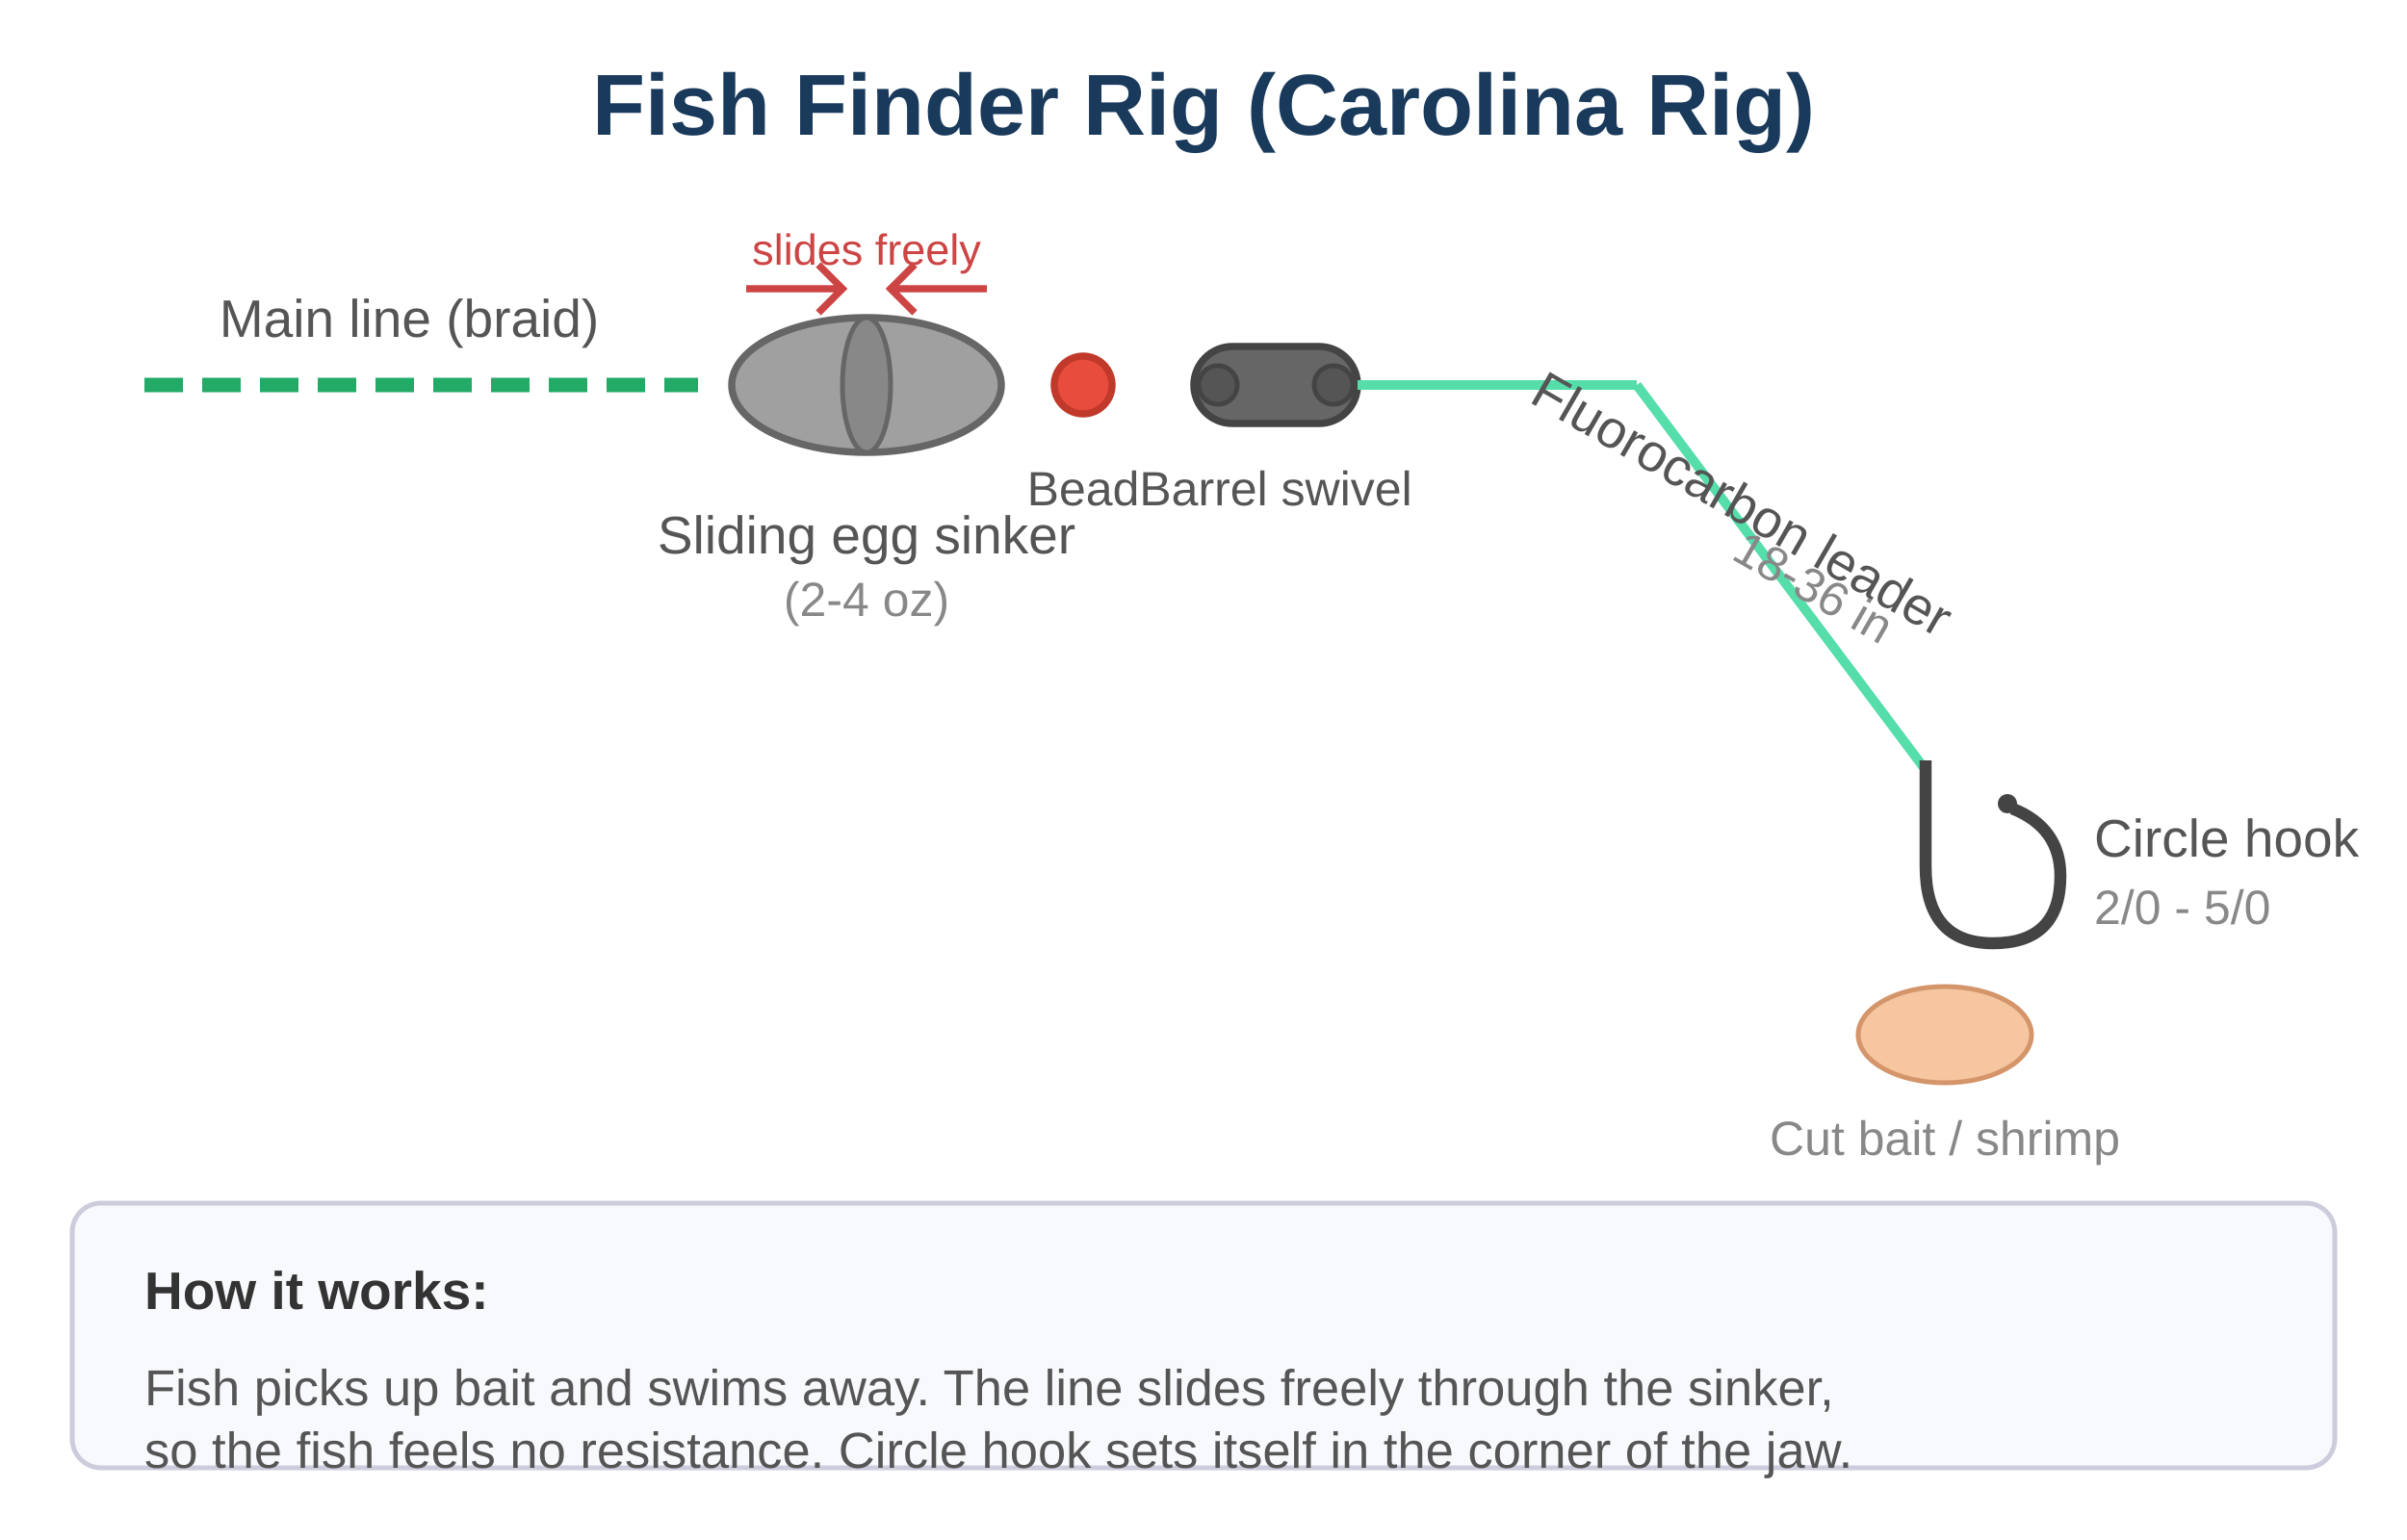
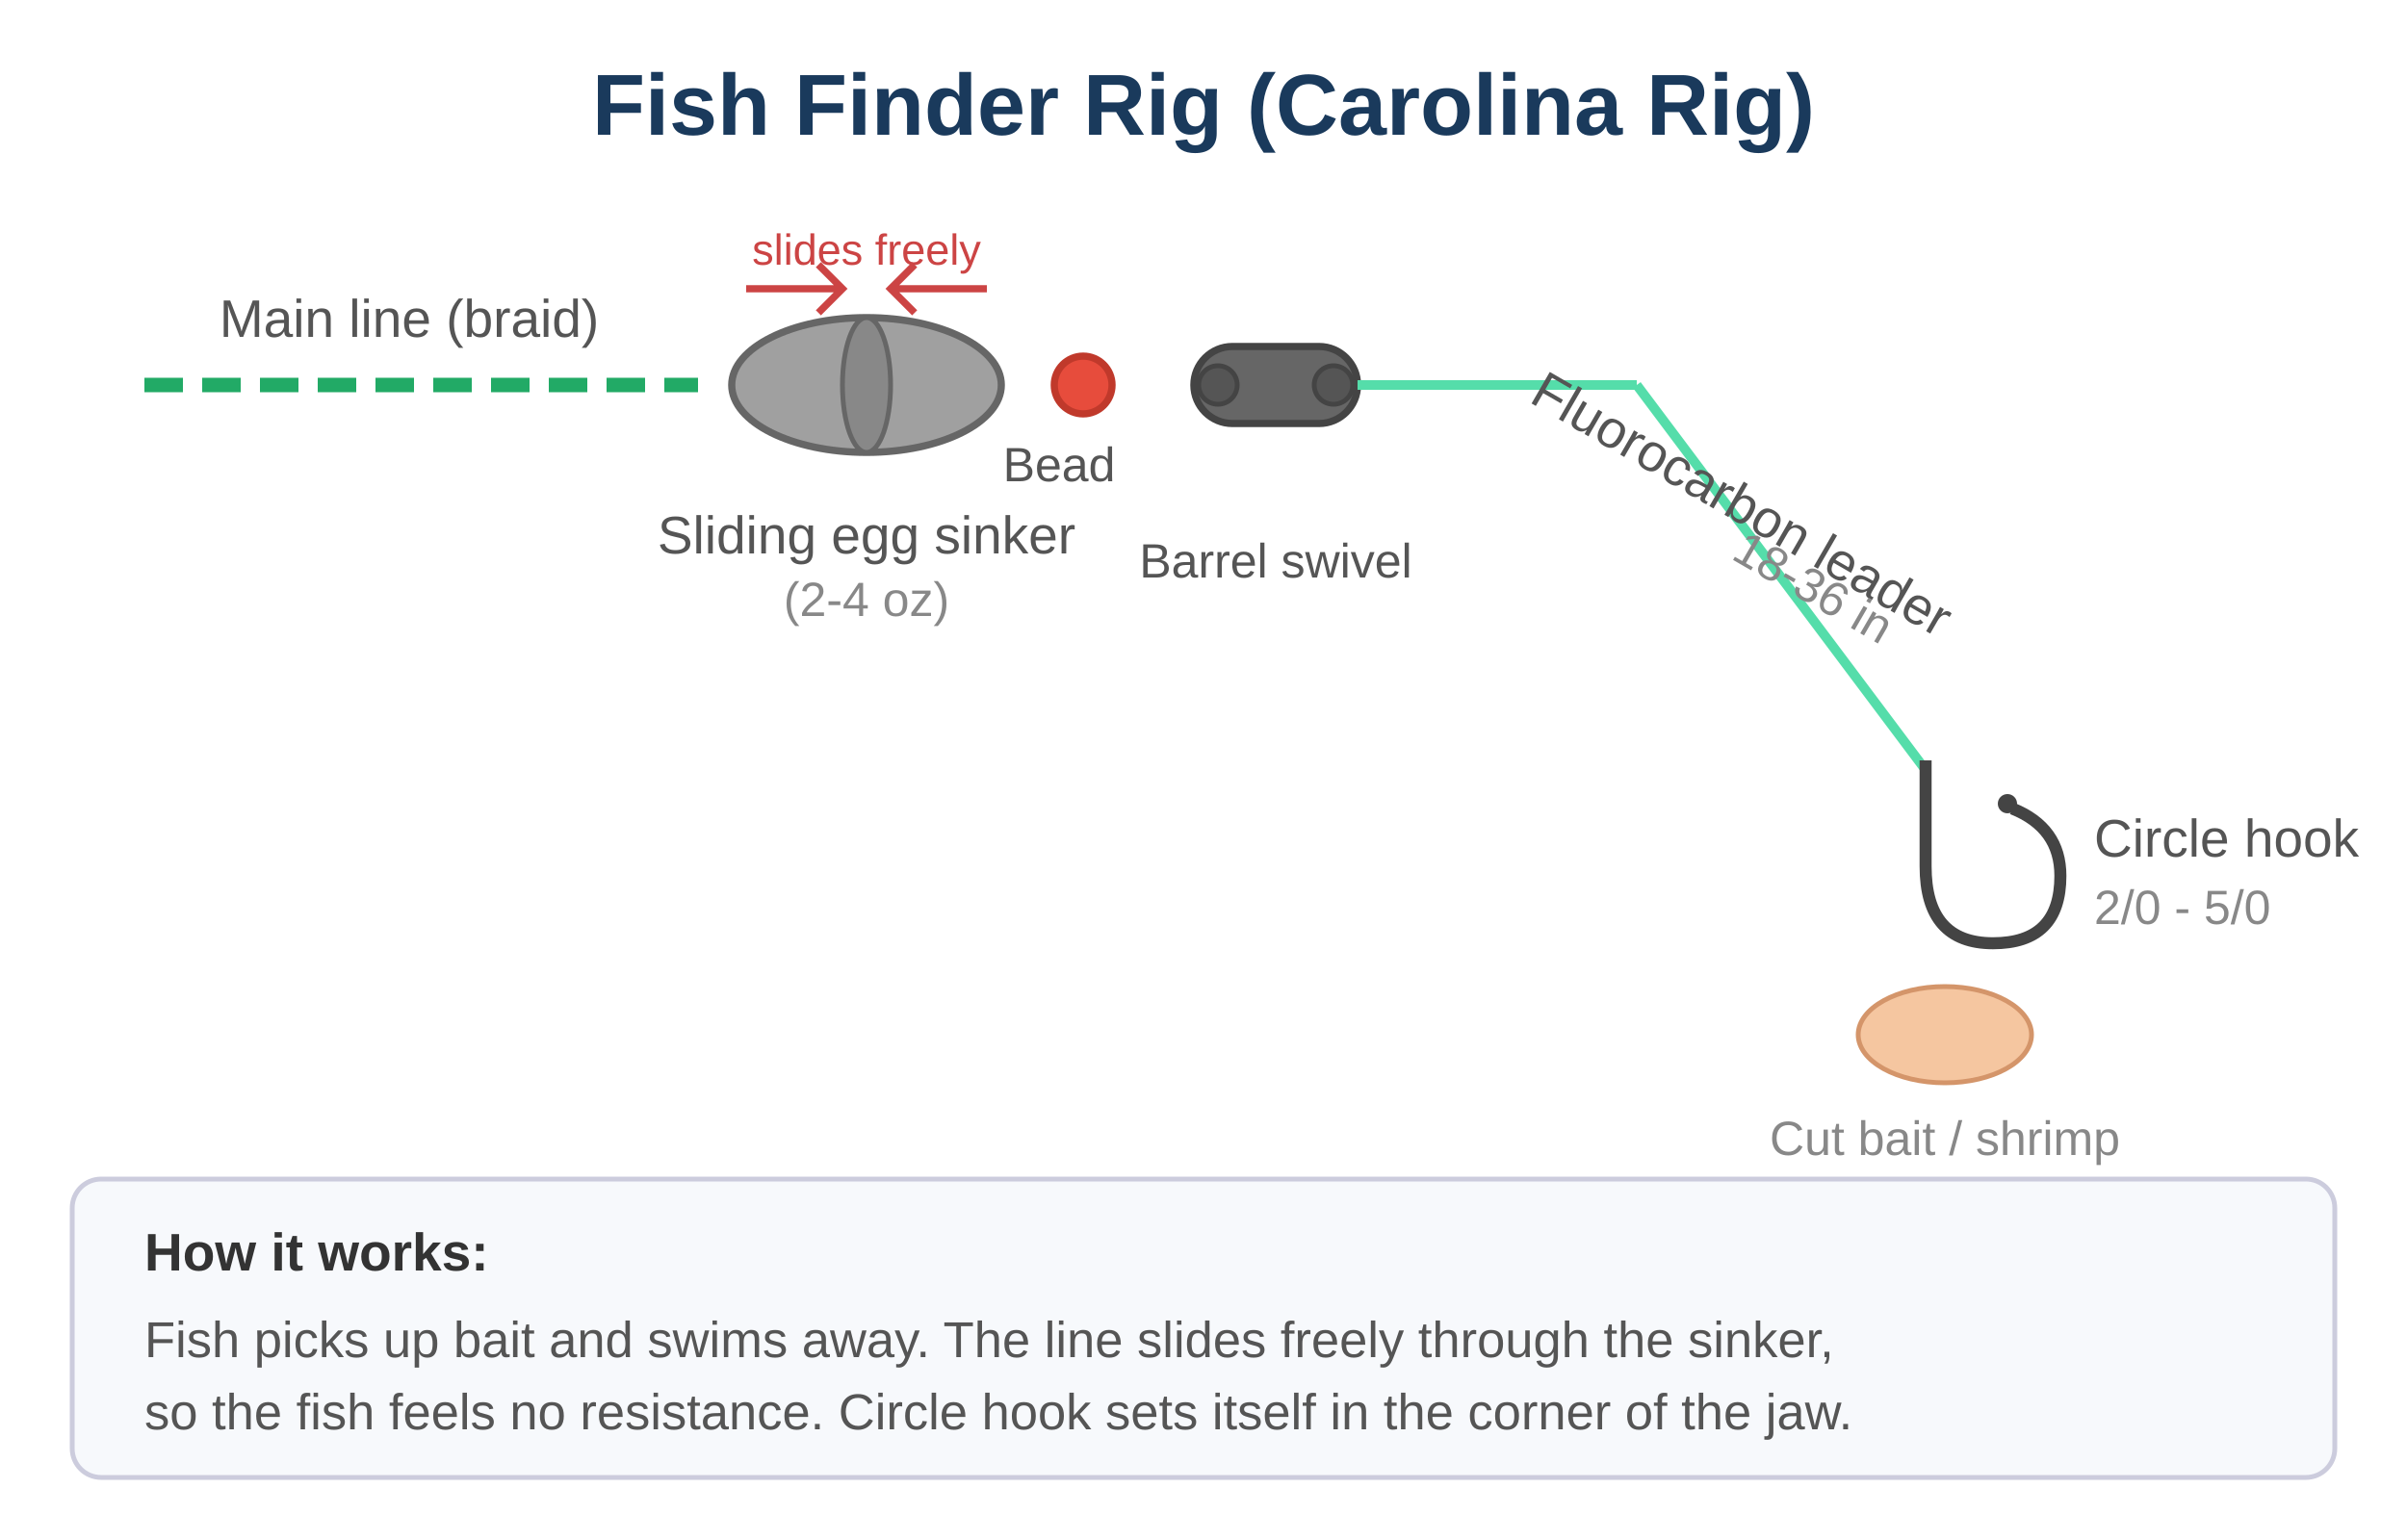
<svg xmlns="http://www.w3.org/2000/svg" viewBox="0 0 500 320" font-family="Arial, sans-serif">
  <defs>
    <marker id="ff-hook" markerWidth="18" markerHeight="18" refX="5" refY="14" orient="auto">
      <path d="M5 0 L5 10 Q5 16 10 16 Q15 16 15 12" fill="none" stroke="#444" stroke-width="2" />
      <circle cx="14" cy="11" r="1.5" fill="#444" />
    </marker>
  </defs>
  <text x="250" y="28" text-anchor="middle" font-size="18" font-weight="bold" fill="#1a3a5c">Fish Finder Rig (Carolina Rig)</text>
  <line x1="30" y1="80" x2="145" y2="80" stroke="#2a6" stroke-width="3" stroke-dasharray="8,4" />
  <text x="85" y="70" text-anchor="middle" font-size="11" fill="#555">Main line (braid)</text>
  <ellipse cx="180" cy="80" rx="28" ry="14" fill="#a0a0a0" stroke="#666" stroke-width="1.5" />
  <ellipse cx="180" cy="80" rx="5" ry="14" fill="#888" stroke="#666" stroke-width="1" />
  <text x="180" y="115" text-anchor="middle" font-size="11" fill="#555">Sliding egg sinker</text>
  <text x="180" y="128" text-anchor="middle" font-size="10" fill="#888">(2-4 oz)</text>
  <path d="M155 60 L175 60 M170 55 L175 60 L170 65" fill="none" stroke="#c44" stroke-width="1.5" />
  <path d="M205 60 L185 60 M190 55 L185 60 L190 65" fill="none" stroke="#c44" stroke-width="1.5" />
  <text x="180" y="55" text-anchor="middle" font-size="9" fill="#c44">slides freely</text>
  <circle cx="225" cy="80" r="6" fill="#e74c3c" stroke="#c0392b" stroke-width="1.5" />
-   <text x="225" y="105" text-anchor="middle" font-size="10" fill="#555">Bead</text>
+   <text x="220" y="100" text-anchor="middle" font-size="10" fill="#555">Bead</text>
  <rect x="248" y="72" width="34" height="16" rx="8" fill="#666" stroke="#444" stroke-width="1.5" />
  <circle cx="253" cy="80" r="4" fill="#555" stroke="#444" stroke-width="1" />
  <circle cx="277" cy="80" r="4" fill="#555" stroke="#444" stroke-width="1" />
-   <text x="265" y="105" text-anchor="middle" font-size="10" fill="#555">Barrel swivel</text>
+   <text x="265" y="120" text-anchor="middle" font-size="10" fill="#555">Barrel swivel</text>
  <line x1="282" y1="80" x2="340" y2="80" stroke="#5da" stroke-width="2" />
  <line x1="340" y1="80" x2="400" y2="160" stroke="#5da" stroke-width="2" />
  <text x="360" y="108" text-anchor="middle" font-size="11" fill="#555" transform="rotate(30, 360, 108)">Fluorocarbon leader</text>
  <text x="375" y="125" text-anchor="middle" font-size="10" fill="#888" transform="rotate(30, 375, 125)">18-36 in</text>
  <g transform="translate(400, 158)">
    <path d="M0 0 L0 22 Q0 38 14 38 Q28 38 28 24 Q28 14 18 10" fill="none" stroke="#444" stroke-width="2.5" />
    <circle cx="17" cy="9" r="2" fill="#444" />
    <text x="35" y="20" font-size="11" fill="#555">Circle hook</text>
    <text x="35" y="34" font-size="10" fill="#888">2/0 - 5/0</text>
  </g>
  <g transform="translate(392, 200)">
    <ellipse cx="12" cy="15" rx="18" ry="10" fill="#f5c6a0" stroke="#d4956a" stroke-width="1" />
    <text x="12" y="40" text-anchor="middle" font-size="10" fill="#888">Cut bait / shrimp</text>
  </g>
-   <rect x="15" y="250" width="470" height="55" rx="6" fill="#f7f9fc" stroke="#ccd" stroke-width="1" />
-   <text x="30" y="272" font-size="11" fill="#333" font-weight="bold">How it works:</text>
-   <text x="30" y="292" font-size="10.5" fill="#555">Fish picks up bait and swims away. The line slides freely through the sinker,</text>
-   <text x="30" y="305" font-size="10.5" fill="#555">so the fish feels no resistance. Circle hook sets itself in the corner of the jaw.</text>
+   <rect x="15" y="245" width="470" height="62" rx="6" fill="#f7f9fc" stroke="#ccd" stroke-width="1" />
+   <text x="30" y="264" font-size="11" fill="#333" font-weight="bold">How it works:</text>
+   <text x="30" y="282" font-size="10.5" fill="#555">Fish picks up bait and swims away. The line slides freely through the sinker,</text>
+   <text x="30" y="297" font-size="10.5" fill="#555">so the fish feels no resistance. Circle hook sets itself in the corner of the jaw.</text>
</svg>
